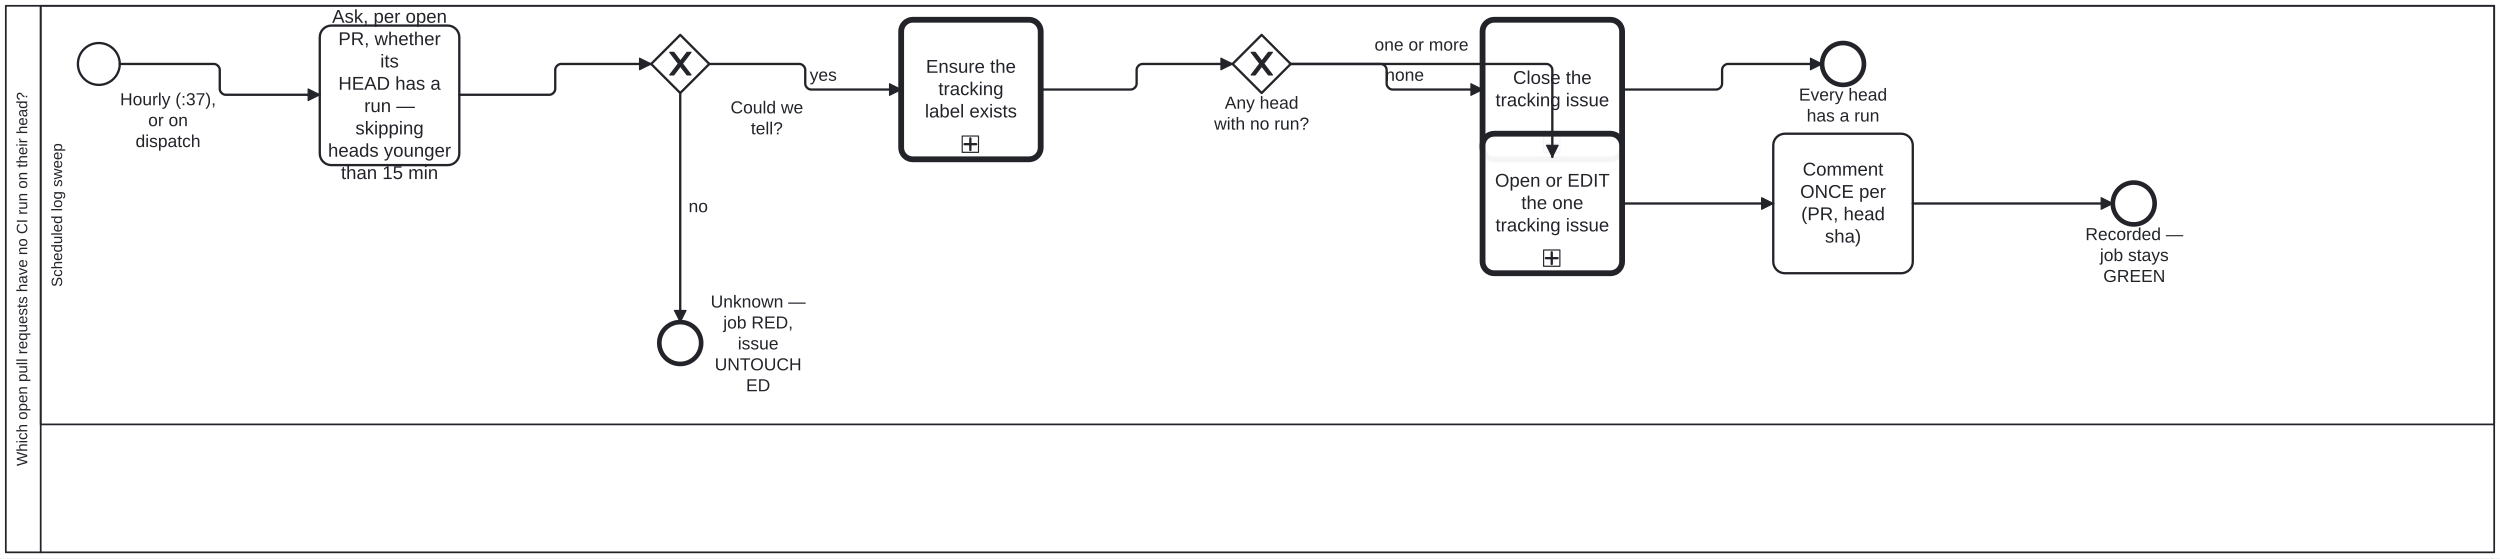
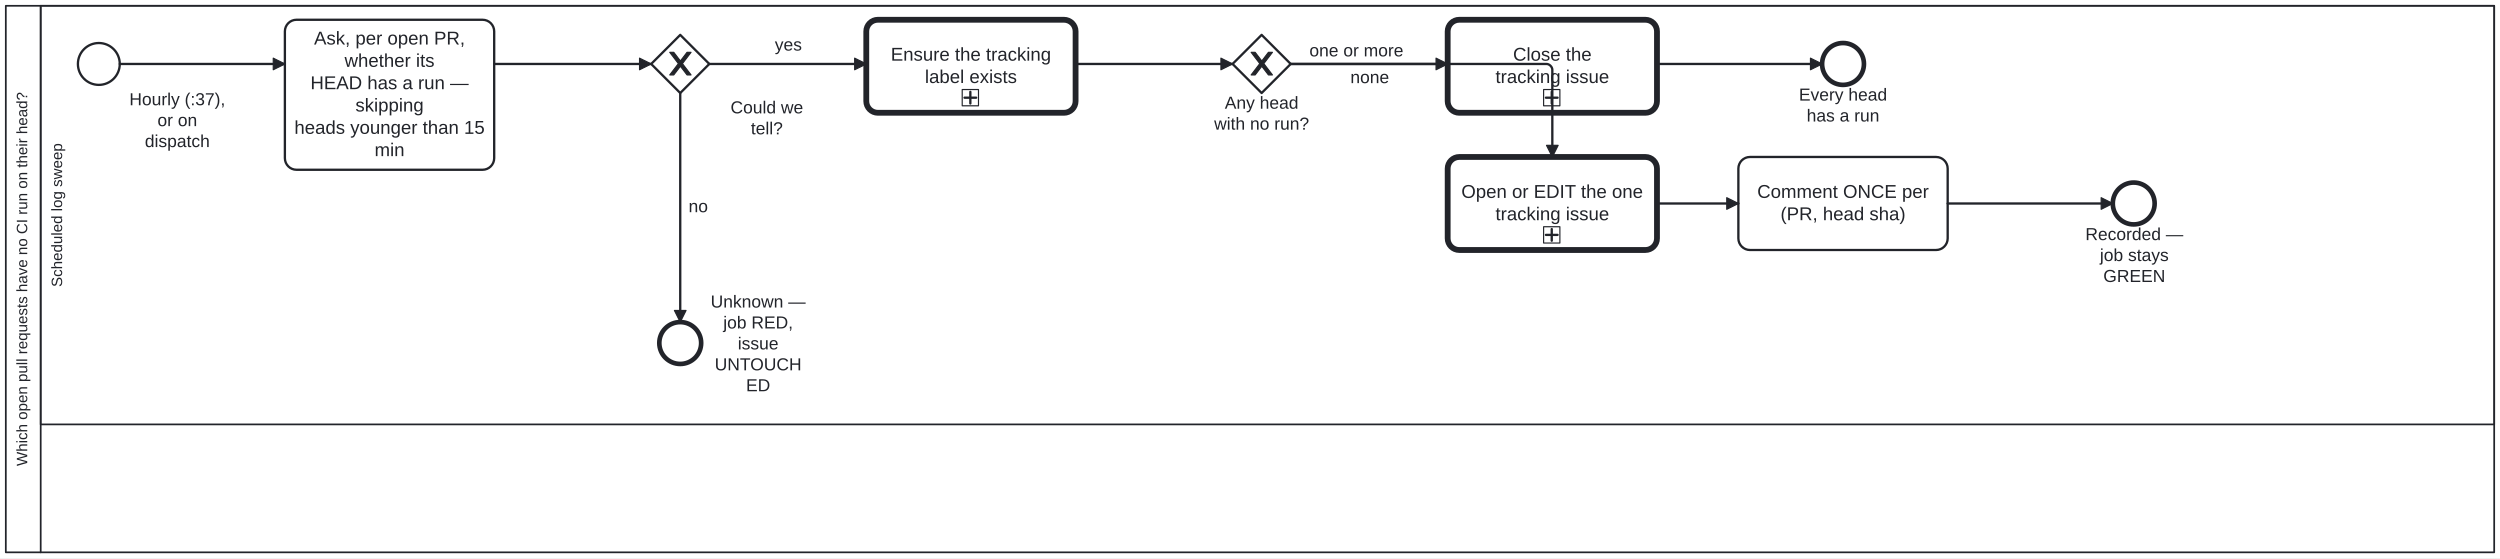
<svg xmlns="http://www.w3.org/2000/svg" width="100%" style="max-width:100%;height:auto" viewBox="55 55 2150 480" version="1.1">
  <rect x="55" y="55" width="2150" height="480" fill="#ffffff" />
  <g class="djs-group">
    <g class="djs-element djs-shape" data-element-id="Participant_Process_PrChecksPresent" style="display: block;" transform="matrix(1 0 0 1 60 60)">
      <g class="djs-visual">
        <rect x="0" y="0" width="2140" height="470" rx="0" ry="0" style="stroke-linecap: round; stroke-linejoin: round; stroke: rgb(34, 36, 42); stroke-width: 1.5px; fill: white; fill-opacity: 0.95;" />
        <path style="fill: none; stroke-linecap: round; stroke-linejoin: round; stroke: rgb(34, 36, 42); stroke-width: 1.5px;" d="M30,0L30,470" />
        <text lineHeight="1.05" class="djs-label" transform="matrix(-1.83697e-16 -1 1 -1.83697e-16 0 470)" style="font-family: Arial, sans-serif; font-size: 13px; font-weight: normal; fill: rgb(34, 36, 42);">
          <tspan x="74.204" y="18.413">Which open pull requests have no CI run on their head?</tspan>
        </text>
      </g>
      <rect class="djs-hit djs-hit-all" x="0" y="0" width="2140" height="470" style="fill: none; stroke-opacity: 0; stroke: white; stroke-width: 15px;" />
    </g>
    <g class="djs-children">
      <g class="djs-group">
        <g class="djs-element djs-shape" data-element-id="Lane_Ci" style="display: block;" transform="matrix(1 0 0 1 90 60)">
          <g class="djs-visual">
            <rect x="0" y="0" width="2110" height="360" rx="0" ry="0" style="stroke-linecap: round; stroke-linejoin: round; stroke: rgb(34, 36, 42); stroke-width: 1.5px; fill: white; fill-opacity: 0.25;" />
            <text lineHeight="1.05" class="djs-label" transform="matrix(-1.83697e-16 -1 1 -1.83697e-16 0 360)" style="font-family: Arial, sans-serif; font-size: 13px; font-weight: normal; fill: rgb(34, 36, 42);">
              <tspan x="118.206" y="18.413">Scheduled log sweep</tspan>
            </text>
          </g>
          <rect class="djs-hit djs-hit-all" x="0" y="0" width="2110" height="360" style="fill: none; stroke-opacity: 0; stroke: white; stroke-width: 15px;" />
        </g>
      </g>
      <g class="djs-group">
        <g class="djs-element djs-shape" data-element-id="Start_Sweep" style="display: block;" transform="matrix(1 0 0 1 122 92)">
          <g class="djs-visual">
            <circle cx="18" cy="18" r="18" style="stroke-linecap: round; stroke-linejoin: round; stroke: rgb(34, 36, 42); stroke-width: 2px; fill: white; fill-opacity: 0.95;" />
          </g>
          <rect class="djs-hit djs-hit-all" x="0" y="0" width="36" height="36" style="fill: none; stroke-opacity: 0; stroke: white; stroke-width: 15px;" />
        </g>
      </g>
      <g class="djs-group">
-         <g class="djs-element djs-shape" data-element-id="Start_Sweep_label" style="display: block;" transform="matrix(1 0 0 1 158 132)">
+         <g class="djs-element djs-shape" data-element-id="Start_Sweep_label" style="display: block;" transform="matrix(1 0 0 1 166 132)">
          <g class="djs-visual">
            <text lineHeight="1.2" class="djs-label" style="font-family: Arial, sans-serif; font-size: 15px; font-weight: normal; fill: rgb(34, 36, 42);">
              <tspan x="0.239" y="13.5">Hourly (:37),</tspan>
              <tspan x="24.405" y="31.5">or on </tspan>
              <tspan x="13.565" y="49.5">dispatch</tspan>
            </text>
          </g>
          <rect class="djs-hit djs-hit-all" x="0" y="0" width="83" height="54" style="fill: none; stroke-opacity: 0; stroke: white; stroke-width: 15px;" />
        </g>
      </g>
      <g class="djs-group">
-         <g class="djs-element djs-shape" data-element-id="Task_Sweep" style="display: block;" transform="matrix(1 0 0 1 330 77)">
-           <g class="djs-visual">
-             <rect x="0" y="0" width="120" height="120" rx="10" ry="10" style="stroke-linecap: round; stroke-linejoin: round; stroke: rgb(34, 36, 42); stroke-width: 2px; fill: white; fill-opacity: 0.95;" />
-             <text lineHeight="1.2" class="djs-label" style="font-family: Arial, sans-serif; font-size: 16px; font-weight: normal; fill: rgb(34, 36, 42);">
-               <tspan x="10.637" y="-2.4">Ask, per open </tspan>
-               <tspan x="15.98" y="16.8">PR, whether </tspan>
-               <tspan x="52" y="36">its</tspan>
-               <tspan x="15.98" y="55.2">HEAD has a </tspan>
-               <tspan x="38.215" y="74.4">run — </tspan>
-               <tspan x="30.648" y="93.6">skipping</tspan>
-               <tspan x="7.07" y="112.8">heads younger</tspan>
-               <tspan x="18.195" y="132">than 15 min</tspan>
-             </text>
-           </g>
-           <rect class="djs-hit djs-hit-all" x="0" y="0" width="120" height="120" style="fill: none; stroke-opacity: 0; stroke: white; stroke-width: 15px;" />
+         <g class="djs-element djs-shape" data-element-id="Task_Sweep" style="display: block;" transform="matrix(1 0 0 1 300 72)">
+           <g class="djs-visual">
+             <rect x="0" y="0" width="180" height="129" rx="10" ry="10" style="stroke-linecap: round; stroke-linejoin: round; stroke: rgb(34, 36, 42); stroke-width: 2px; fill: white; fill-opacity: 0.95;" />
+             <text lineHeight="1.2" class="djs-label" style="font-family: Arial, sans-serif; font-size: 16px; font-weight: normal; fill: rgb(34, 36, 42);">
+               <tspan x="25.078" y="21.3">Ask, per open PR, </tspan>
+               <tspan x="51.316" y="40.5">whether its</tspan>
+               <tspan x="21.973" y="59.7">HEAD has a run — </tspan>
+               <tspan x="60.648" y="78.9">skipping</tspan>
+               <tspan x="8.156" y="98.1">heads younger than 15</tspan>
+               <tspan x="77.109" y="117.3">min</tspan>
+             </text>
+           </g>
+           <rect class="djs-hit djs-hit-all" x="0" y="0" width="180" height="129" style="fill: none; stroke-opacity: 0; stroke: white; stroke-width: 15px;" />
        </g>
      </g>
      <g class="djs-group">
        <g class="djs-element djs-shape" data-element-id="GW_Determined" style="display: block;" transform="matrix(1 0 0 1 615 85)">
          <g class="djs-visual">
            <polygon points="25,0 50,25 25,50 0,25" style="stroke-linecap: round; stroke-linejoin: round; stroke: rgb(34, 36, 42); stroke-width: 2px; fill: white; fill-opacity: 0.95;" />
            <path d="m 16,15 7.429,9.714 -7.429,9.714 3.429,0 5.714,-7.464 5.714,7.464 3.429,0 -7.429,-9.714 7.429,-9.714 -3.429,0 -5.714,7.464 -5.714,-7.464 -3.429,0 z" style="fill: rgb(34, 36, 42); stroke-linecap: round; stroke-linejoin: round; stroke: rgb(34, 36, 42); stroke-width: 1px;" />
          </g>
          <rect class="djs-hit djs-hit-all" x="0" y="0" width="50" height="50" style="fill: none; stroke-opacity: 0; stroke: white; stroke-width: 15px;" />
        </g>
      </g>
      <g class="djs-group">
        <g class="djs-element djs-shape" data-element-id="GW_Determined_label" style="display: block;" transform="matrix(1 0 0 1 683 139)">
          <g class="djs-visual">
            <text lineHeight="1.2" class="djs-label" style="font-family: Arial, sans-serif; font-size: 15px; font-weight: normal; fill: rgb(34, 36, 42);">
              <tspan x="0.233" y="13.5">Could we</tspan>
              <tspan x="17.741" y="31.5">tell?</tspan>
            </text>
          </g>
          <rect class="djs-hit djs-hit-all" x="0" y="0" width="63" height="36" style="fill: none; stroke-opacity: 0; stroke: white; stroke-width: 15px;" />
        </g>
      </g>
      <g class="djs-group">
        <g class="djs-element djs-shape" data-element-id="End_Unknown" style="display: block;" transform="matrix(1 0 0 1 622 332)">
          <g class="djs-visual">
            <circle cx="18" cy="18" r="18" style="stroke-linecap: round; stroke-linejoin: round; stroke: rgb(34, 36, 42); stroke-width: 4px; fill: white; fill-opacity: 0.95;" />
          </g>
          <rect class="djs-hit djs-hit-all" x="0" y="0" width="36" height="36" style="fill: none; stroke-opacity: 0; stroke: white; stroke-width: 15px;" />
        </g>
      </g>
      <g class="djs-group">
        <g class="djs-element djs-shape" data-element-id="End_Unknown_label" style="display: block;" transform="matrix(1 0 0 1 666 306)">
          <g class="djs-visual">
            <text lineHeight="1.2" class="djs-label" style="font-family: Arial, sans-serif; font-size: 15px; font-weight: normal; fill: rgb(34, 36, 42);">
              <tspan x="0.149" y="13.5">Unknown — </tspan>
              <tspan x="10.989" y="31.5">job RED,</tspan>
              <tspan x="23.491" y="49.5">issue </tspan>
              <tspan x="3.639" y="67.5">UNTOUCH</tspan>
              <tspan x="30.581" y="85.5">ED</tspan>
            </text>
          </g>
          <rect class="djs-hit djs-hit-all" x="0" y="0" width="82" height="90" style="fill: none; stroke-opacity: 0; stroke: white; stroke-width: 15px;" />
        </g>
      </g>
      <g class="djs-group">
-         <g class="djs-element djs-shape" data-element-id="Task_Label" style="display: block;" transform="matrix(1 0 0 1 830 72)">
-           <g class="djs-visual">
-             <rect x="0" y="0" width="120" height="120" rx="10" ry="10" style="stroke-linecap: round; stroke-linejoin: round; stroke: rgb(34, 36, 42); stroke-width: 5px; fill: white; fill-opacity: 0.95;" />
-             <text lineHeight="1.2" class="djs-label" style="font-family: Arial, sans-serif; font-size: 16px; font-weight: normal; fill: rgb(34, 36, 42);">
-               <tspan x="21.309" y="45.6">Ensure the </tspan>
-               <tspan x="31.988" y="64.8">tracking</tspan>
-               <tspan x="20.426" y="84">label exists</tspan>
-             </text>
-             <rect x="0" y="0" width="14" height="14" rx="0" ry="0" style="stroke-linecap: round; stroke-linejoin: round; stroke: rgb(34, 36, 42); stroke-width: 1px; fill: white;" transform="matrix(1 0 0 1 52.5 100)" />
-             <path data-marker="sub-process" d="m52.5,100 m 7,2 l 0,10 m -5,-5 l 10,0" style="fill: white; stroke-linecap: round; stroke-linejoin: round; stroke: rgb(34, 36, 42); stroke-width: 2px;" />
-           </g>
-           <rect class="djs-hit djs-hit-all" x="0" y="0" width="120" height="120" style="fill: none; stroke-opacity: 0; stroke: white; stroke-width: 15px;" />
+         <g class="djs-element djs-shape" data-element-id="Task_Label" style="display: block;" transform="matrix(1 0 0 1 800 72)">
+           <g class="djs-visual">
+             <rect x="0" y="0" width="180" height="80" rx="10" ry="10" style="stroke-linecap: round; stroke-linejoin: round; stroke: rgb(34, 36, 42); stroke-width: 5px; fill: white; fill-opacity: 0.95;" />
+             <text lineHeight="1.2" class="djs-label" style="font-family: Arial, sans-serif; font-size: 16px; font-weight: normal; fill: rgb(34, 36, 42);">
+               <tspan x="21.074" y="35.2">Ensure the tracking</tspan>
+               <tspan x="50.426" y="54.4">label exists</tspan>
+             </text>
+             <rect x="0" y="0" width="14" height="14" rx="0" ry="0" style="stroke-linecap: round; stroke-linejoin: round; stroke: rgb(34, 36, 42); stroke-width: 1px; fill: white;" transform="matrix(1 0 0 1 82.5 60)" />
+             <path data-marker="sub-process" d="m82.5,60 m 7,2 l 0,10 m -5,-5 l 10,0" style="fill: white; stroke-linecap: round; stroke-linejoin: round; stroke: rgb(34, 36, 42); stroke-width: 2px;" />
+           </g>
+           <rect class="djs-hit djs-hit-all" x="0" y="0" width="180" height="80" style="fill: none; stroke-opacity: 0; stroke: white; stroke-width: 15px;" />
        </g>
      </g>
      <g class="djs-group">
        <g class="djs-element djs-shape" data-element-id="GW_Finding" style="display: block;" transform="matrix(1 0 0 1 1115 85)">
          <g class="djs-visual">
            <polygon points="25,0 50,25 25,50 0,25" style="stroke-linecap: round; stroke-linejoin: round; stroke: rgb(34, 36, 42); stroke-width: 2px; fill: white; fill-opacity: 0.95;" />
            <path d="m 16,15 7.429,9.714 -7.429,9.714 3.429,0 5.714,-7.464 5.714,7.464 3.429,0 -7.429,-9.714 7.429,-9.714 -3.429,0 -5.714,7.464 -5.714,-7.464 -3.429,0 z" style="fill: rgb(34, 36, 42); stroke-linecap: round; stroke-linejoin: round; stroke: rgb(34, 36, 42); stroke-width: 1px;" />
          </g>
          <rect class="djs-hit djs-hit-all" x="0" y="0" width="50" height="50" style="fill: none; stroke-opacity: 0; stroke: white; stroke-width: 15px;" />
        </g>
      </g>
      <g class="djs-group">
        <g class="djs-element djs-shape" data-element-id="GW_Finding_label" style="display: block;" transform="matrix(1 0 0 1 1099 135)">
          <g class="djs-visual">
            <text lineHeight="1.2" class="djs-label" style="font-family: Arial, sans-serif; font-size: 15px; font-weight: normal; fill: rgb(34, 36, 42);">
              <tspan x="9.308" y="13.5">Any head</tspan>
              <tspan x="0.142" y="31.5">with no run?</tspan>
            </text>
          </g>
          <rect class="djs-hit djs-hit-all" x="0" y="0" width="82" height="36" style="fill: none; stroke-opacity: 0; stroke: white; stroke-width: 15px;" />
        </g>
      </g>
      <g class="djs-group">
-         <g class="djs-element djs-shape" data-element-id="Task_Close" style="display: block;" transform="matrix(1 0 0 1 1330 72)">
-           <g class="djs-visual">
-             <rect x="0" y="0" width="120" height="120" rx="10" ry="10" style="stroke-linecap: round; stroke-linejoin: round; stroke: rgb(34, 36, 42); stroke-width: 5px; fill: white; fill-opacity: 0.95;" />
-             <text lineHeight="1.2" class="djs-label" style="font-family: Arial, sans-serif; font-size: 16px; font-weight: normal; fill: rgb(34, 36, 42);">
-               <tspan x="26.203" y="55.2">Close the</tspan>
-               <tspan x="11.09" y="74.4">tracking issue</tspan>
-             </text>
-             <rect x="0" y="0" width="14" height="14" rx="0" ry="0" style="stroke-linecap: round; stroke-linejoin: round; stroke: rgb(34, 36, 42); stroke-width: 1px; fill: white;" transform="matrix(1 0 0 1 52.5 100)" />
-             <path data-marker="sub-process" d="m52.5,100 m 7,2 l 0,10 m -5,-5 l 10,0" style="fill: white; stroke-linecap: round; stroke-linejoin: round; stroke: rgb(34, 36, 42); stroke-width: 2px;" />
-           </g>
-           <rect class="djs-hit djs-hit-all" x="0" y="0" width="120" height="120" style="fill: none; stroke-opacity: 0; stroke: white; stroke-width: 15px;" />
+         <g class="djs-element djs-shape" data-element-id="Task_Close" style="display: block;" transform="matrix(1 0 0 1 1300 72)">
+           <g class="djs-visual">
+             <rect x="0" y="0" width="180" height="80" rx="10" ry="10" style="stroke-linecap: round; stroke-linejoin: round; stroke: rgb(34, 36, 42); stroke-width: 5px; fill: white; fill-opacity: 0.95;" />
+             <text lineHeight="1.2" class="djs-label" style="font-family: Arial, sans-serif; font-size: 16px; font-weight: normal; fill: rgb(34, 36, 42);">
+               <tspan x="56.203" y="35.2">Close the</tspan>
+               <tspan x="41.09" y="54.4">tracking issue</tspan>
+             </text>
+             <rect x="0" y="0" width="14" height="14" rx="0" ry="0" style="stroke-linecap: round; stroke-linejoin: round; stroke: rgb(34, 36, 42); stroke-width: 1px; fill: white;" transform="matrix(1 0 0 1 82.5 60)" />
+             <path data-marker="sub-process" d="m82.5,60 m 7,2 l 0,10 m -5,-5 l 10,0" style="fill: white; stroke-linecap: round; stroke-linejoin: round; stroke: rgb(34, 36, 42); stroke-width: 2px;" />
+           </g>
+           <rect class="djs-hit djs-hit-all" x="0" y="0" width="180" height="80" style="fill: none; stroke-opacity: 0; stroke: white; stroke-width: 15px;" />
        </g>
      </g>
      <g class="djs-group">
        <g class="djs-element djs-shape" data-element-id="End_Clean" style="display: block;" transform="matrix(1 0 0 1 1622 92)">
          <g class="djs-visual">
            <circle cx="18" cy="18" r="18" style="stroke-linecap: round; stroke-linejoin: round; stroke: rgb(34, 36, 42); stroke-width: 4px; fill: white; fill-opacity: 0.95;" />
          </g>
          <rect class="djs-hit djs-hit-all" x="0" y="0" width="36" height="36" style="fill: none; stroke-opacity: 0; stroke: white; stroke-width: 15px;" />
        </g>
      </g>
      <g class="djs-group">
        <g class="djs-element djs-shape" data-element-id="End_Clean_label" style="display: block;" transform="matrix(1 0 0 1 1602 128)">
          <g class="djs-visual">
            <text lineHeight="1.2" class="djs-label" style="font-family: Arial, sans-serif; font-size: 15px; font-weight: normal; fill: rgb(34, 36, 42);">
              <tspan x="0.061" y="13.5">Every head</tspan>
              <tspan x="6.729" y="31.5">has a run</tspan>
            </text>
          </g>
          <rect class="djs-hit djs-hit-all" x="0" y="0" width="76" height="36" style="fill: none; stroke-opacity: 0; stroke: white; stroke-width: 15px;" />
        </g>
      </g>
      <g class="djs-group">
-         <g class="djs-element djs-shape" data-element-id="Task_Track" style="display: block;" transform="matrix(1 0 0 1 1330 170)">
-           <g class="djs-visual">
-             <rect x="0" y="0" width="120" height="120" rx="10" ry="10" style="stroke-linecap: round; stroke-linejoin: round; stroke: rgb(34, 36, 42); stroke-width: 5px; fill: white; fill-opacity: 0.95;" />
-             <text lineHeight="1.2" class="djs-label" style="font-family: Arial, sans-serif; font-size: 16px; font-weight: normal; fill: rgb(34, 36, 42);">
-               <tspan x="10.648" y="45.6">Open or EDIT </tspan>
-               <tspan x="33.309" y="64.8">the one</tspan>
-               <tspan x="11.09" y="84">tracking issue</tspan>
-             </text>
-             <rect x="0" y="0" width="14" height="14" rx="0" ry="0" style="stroke-linecap: round; stroke-linejoin: round; stroke: rgb(34, 36, 42); stroke-width: 1px; fill: white;" transform="matrix(1 0 0 1 52.5 100)" />
-             <path data-marker="sub-process" d="m52.5,100 m 7,2 l 0,10 m -5,-5 l 10,0" style="fill: white; stroke-linecap: round; stroke-linejoin: round; stroke: rgb(34, 36, 42); stroke-width: 2px;" />
-           </g>
-           <rect class="djs-hit djs-hit-all" x="0" y="0" width="120" height="120" style="fill: none; stroke-opacity: 0; stroke: white; stroke-width: 15px;" />
-         </g>
-       </g>
-       <g class="djs-group">
-         <g class="djs-element djs-shape" data-element-id="Task_Comment" style="display: block;" transform="matrix(1 0 0 1 1580 170)">
-           <g class="djs-visual">
-             <rect x="0" y="0" width="120" height="120" rx="10" ry="10" style="stroke-linecap: round; stroke-linejoin: round; stroke: rgb(34, 36, 42); stroke-width: 2px; fill: white; fill-opacity: 0.95;" />
-             <text lineHeight="1.2" class="djs-label" style="font-family: Arial, sans-serif; font-size: 16px; font-weight: normal; fill: rgb(34, 36, 42);">
-               <tspan x="25.324" y="36">Comment </tspan>
-               <tspan x="23.102" y="55.2">ONCE per</tspan>
-               <tspan x="23.98" y="74.4">(PR, head </tspan>
-               <tspan x="44.438" y="93.6">sha)</tspan>
-             </text>
-           </g>
-           <rect class="djs-hit djs-hit-all" x="0" y="0" width="120" height="120" style="fill: none; stroke-opacity: 0; stroke: white; stroke-width: 15px;" />
+         <g class="djs-element djs-shape" data-element-id="Task_Track" style="display: block;" transform="matrix(1 0 0 1 1300 190)">
+           <g class="djs-visual">
+             <rect x="0" y="0" width="180" height="80" rx="10" ry="10" style="stroke-linecap: round; stroke-linejoin: round; stroke: rgb(34, 36, 42); stroke-width: 5px; fill: white; fill-opacity: 0.95;" />
+             <text lineHeight="1.2" class="djs-label" style="font-family: Arial, sans-serif; font-size: 16px; font-weight: normal; fill: rgb(34, 36, 42);">
+               <tspan x="11.734" y="35.2">Open or EDIT the one</tspan>
+               <tspan x="41.09" y="54.4">tracking issue</tspan>
+             </text>
+             <rect x="0" y="0" width="14" height="14" rx="0" ry="0" style="stroke-linecap: round; stroke-linejoin: round; stroke: rgb(34, 36, 42); stroke-width: 1px; fill: white;" transform="matrix(1 0 0 1 82.5 60)" />
+             <path data-marker="sub-process" d="m82.5,60 m 7,2 l 0,10 m -5,-5 l 10,0" style="fill: white; stroke-linecap: round; stroke-linejoin: round; stroke: rgb(34, 36, 42); stroke-width: 2px;" />
+           </g>
+           <rect class="djs-hit djs-hit-all" x="0" y="0" width="180" height="80" style="fill: none; stroke-opacity: 0; stroke: white; stroke-width: 15px;" />
+         </g>
+       </g>
+       <g class="djs-group">
+         <g class="djs-element djs-shape" data-element-id="Task_Comment" style="display: block;" transform="matrix(1 0 0 1 1550 190)">
+           <g class="djs-visual">
+             <rect x="0" y="0" width="180" height="80" rx="10" ry="10" style="stroke-linecap: round; stroke-linejoin: round; stroke: rgb(34, 36, 42); stroke-width: 2px; fill: white; fill-opacity: 0.95;" />
+             <text lineHeight="1.2" class="djs-label" style="font-family: Arial, sans-serif; font-size: 16px; font-weight: normal; fill: rgb(34, 36, 42);">
+               <tspan x="16.203" y="35.2">Comment ONCE per</tspan>
+               <tspan x="36.195" y="54.4">(PR, head sha)</tspan>
+             </text>
+           </g>
+           <rect class="djs-hit djs-hit-all" x="0" y="0" width="180" height="80" style="fill: none; stroke-opacity: 0; stroke: white; stroke-width: 15px;" />
        </g>
      </g>
      <g class="djs-group">
        <g class="djs-element djs-shape" data-element-id="End_Recorded" style="display: block;" transform="matrix(1 0 0 1 1872 212)">
          <g class="djs-visual">
            <circle cx="18" cy="18" r="18" style="stroke-linecap: round; stroke-linejoin: round; stroke: rgb(34, 36, 42); stroke-width: 4px; fill: white; fill-opacity: 0.95;" />
          </g>
          <rect class="djs-hit djs-hit-all" x="0" y="0" width="36" height="36" style="fill: none; stroke-opacity: 0; stroke: white; stroke-width: 15px;" />
        </g>
      </g>
      <g class="djs-group">
        <g class="djs-element djs-shape" data-element-id="End_Recorded_label" style="display: block;" transform="matrix(1 0 0 1 1848 248)">
          <g class="djs-visual">
            <text lineHeight="1.2" class="djs-label" style="font-family: Arial, sans-serif; font-size: 15px; font-weight: normal; fill: rgb(34, 36, 42);">
              <tspan x="0.397" y="13.5">Recorded —</tspan>
              <tspan x="12.903" y="31.5">job stays </tspan>
              <tspan x="15.829" y="49.5">GREEN</tspan>
            </text>
          </g>
          <rect class="djs-hit djs-hit-all" x="0" y="0" width="85" height="54" style="fill: none; stroke-opacity: 0; stroke: white; stroke-width: 15px;" />
        </g>
      </g>
      <g class="djs-group">
        <g class="djs-element djs-connection" data-element-id="Flow_0" style="display: block;">
          <g class="djs-visual">
            <defs>
              <marker id="folio-marker-1" viewBox="0 0 20 20" refX="11" refY="10" markerWidth="10" markerHeight="10" orient="auto">
                <path d="M 1 5 L 11 10 L 1 15 Z" style="stroke-linecap: round; stroke-linejoin: round; stroke: rgb(34, 36, 42); stroke-width: 1px; fill: rgb(34, 36, 42);" />
              </marker>
            </defs>
-             <path data-corner-radius="5" style="fill: none; stroke-linecap: round; stroke-linejoin: round; stroke: rgb(34, 36, 42); stroke-width: 2px; marker-end: url('#folio-marker-1');" d="M158,110L239,110C241.5,110,244,112.5,244,115L244,131.5C244,134,246.5,136.5,249,136.5L330,136.5" />
-           </g>
-           <path d="M158,110L244,110L244,136.5L330,136.5" class="djs-hit djs-hit-stroke" style="fill: none; stroke-opacity: 0; stroke: white; stroke-width: 15px;" />
+             <path data-corner-radius="5" style="fill: none; stroke-linecap: round; stroke-linejoin: round; stroke: rgb(34, 36, 42); stroke-width: 2px; marker-end: url('#folio-marker-1');" d="M158,110L300,110" />
+           </g>
+           <path d="M158,110L300,110" class="djs-hit djs-hit-stroke" style="fill: none; stroke-opacity: 0; stroke: white; stroke-width: 15px;" />
        </g>
      </g>
      <g class="djs-group">
        <g class="djs-element djs-connection" data-element-id="Flow_1" style="display: block;">
          <g class="djs-visual">
            <defs>
              <marker id="folio-marker-2" viewBox="0 0 20 20" refX="11" refY="10" markerWidth="10" markerHeight="10" orient="auto">
                <path d="M 1 5 L 11 10 L 1 15 Z" style="stroke-linecap: round; stroke-linejoin: round; stroke: rgb(34, 36, 42); stroke-width: 1px; fill: rgb(34, 36, 42);" />
              </marker>
            </defs>
-             <path data-corner-radius="5" style="fill: none; stroke-linecap: round; stroke-linejoin: round; stroke: rgb(34, 36, 42); stroke-width: 2px; marker-end: url('#folio-marker-2');" d="M450,136.5L527.5,136.5C530,136.5,532.5,134,532.5,131.5L532.5,115C532.5,112.5,535,110,537.5,110L615,110" />
-           </g>
-           <path d="M450,136.5L532.5,136.5L532.5,110L615,110" class="djs-hit djs-hit-stroke" style="fill: none; stroke-opacity: 0; stroke: white; stroke-width: 15px;" />
+             <path data-corner-radius="5" style="fill: none; stroke-linecap: round; stroke-linejoin: round; stroke: rgb(34, 36, 42); stroke-width: 2px; marker-end: url('#folio-marker-2');" d="M480,110L615,110" />
+           </g>
+           <path d="M480,110L615,110" class="djs-hit djs-hit-stroke" style="fill: none; stroke-opacity: 0; stroke: white; stroke-width: 15px;" />
        </g>
      </g>
      <g class="djs-group">
        <g class="djs-element djs-connection" data-element-id="Flow_2" style="display: block;">
          <g class="djs-visual">
            <defs>
              <marker id="folio-marker-3" viewBox="0 0 20 20" refX="11" refY="10" markerWidth="10" markerHeight="10" orient="auto">
                <path d="M 1 5 L 11 10 L 1 15 Z" style="stroke-linecap: round; stroke-linejoin: round; stroke: rgb(34, 36, 42); stroke-width: 1px; fill: rgb(34, 36, 42);" />
              </marker>
            </defs>
            <path data-corner-radius="5" style="fill: none; stroke-linecap: round; stroke-linejoin: round; stroke: rgb(34, 36, 42); stroke-width: 2px; marker-end: url('#folio-marker-3');" d="M640,135L640,332" />
          </g>
          <path d="M640,135L640,332" class="djs-hit djs-hit-stroke" style="fill: none; stroke-opacity: 0; stroke: white; stroke-width: 15px;" />
        </g>
      </g>
      <g class="djs-group">
        <g class="djs-element djs-shape" data-element-id="Flow_2_label" style="display: block;" transform="matrix(1 0 0 1 647 224)">
          <g class="djs-visual">
            <text lineHeight="1.2" class="djs-label" style="font-family: Arial, sans-serif; font-size: 15px; font-weight: normal; fill: rgb(34, 36, 42);">
              <tspan x="0.158" y="13.5">no</tspan>
            </text>
          </g>
          <rect class="djs-hit djs-hit-all" x="0" y="0" width="17" height="18" style="fill: none; stroke-opacity: 0; stroke: white; stroke-width: 15px;" />
        </g>
      </g>
      <g class="djs-group">
        <g class="djs-element djs-connection" data-element-id="Flow_3" style="display: block;">
          <g class="djs-visual">
            <defs>
              <marker id="folio-marker-4" viewBox="0 0 20 20" refX="11" refY="10" markerWidth="10" markerHeight="10" orient="auto">
                <path d="M 1 5 L 11 10 L 1 15 Z" style="stroke-linecap: round; stroke-linejoin: round; stroke: rgb(34, 36, 42); stroke-width: 1px; fill: rgb(34, 36, 42);" />
              </marker>
            </defs>
-             <path data-corner-radius="5" style="fill: none; stroke-linecap: round; stroke-linejoin: round; stroke: rgb(34, 36, 42); stroke-width: 2px; marker-end: url('#folio-marker-4');" d="M665,110L742.5,110C745,110,747.5,112.5,747.5,115L747.5,127C747.5,129.5,750,132,752.5,132L830,132" />
-           </g>
-           <path d="M665,110L747.5,110L747.5,132L830,132" class="djs-hit djs-hit-stroke" style="fill: none; stroke-opacity: 0; stroke: white; stroke-width: 15px;" />
-         </g>
-       </g>
-       <g class="djs-group">
-         <g class="djs-element djs-shape" data-element-id="Flow_3_label" style="display: block;" transform="matrix(1 0 0 1 751 111)">
+             <path data-corner-radius="5" style="fill: none; stroke-linecap: round; stroke-linejoin: round; stroke: rgb(34, 36, 42); stroke-width: 2px; marker-end: url('#folio-marker-4');" d="M665,110L800,110" />
+           </g>
+           <path d="M665,110L800,110" class="djs-hit djs-hit-stroke" style="fill: none; stroke-opacity: 0; stroke: white; stroke-width: 15px;" />
+         </g>
+       </g>
+       <g class="djs-group">
+         <g class="djs-element djs-shape" data-element-id="Flow_3_label" style="display: block;" transform="matrix(1 0 0 1 721 85)">
          <g class="djs-visual">
            <text lineHeight="1.2" class="djs-label" style="font-family: Arial, sans-serif; font-size: 15px; font-weight: normal; fill: rgb(34, 36, 42);">
              <tspan x="0.329" y="13.5">yes</tspan>
            </text>
          </g>
          <rect class="djs-hit djs-hit-all" x="0" y="0" width="24" height="18" style="fill: none; stroke-opacity: 0; stroke: white; stroke-width: 15px;" />
        </g>
      </g>
      <g class="djs-group">
        <g class="djs-element djs-connection" data-element-id="Flow_4" style="display: block;">
          <g class="djs-visual">
            <defs>
              <marker id="folio-marker-5" viewBox="0 0 20 20" refX="11" refY="10" markerWidth="10" markerHeight="10" orient="auto">
                <path d="M 1 5 L 11 10 L 1 15 Z" style="stroke-linecap: round; stroke-linejoin: round; stroke: rgb(34, 36, 42); stroke-width: 1px; fill: rgb(34, 36, 42);" />
              </marker>
            </defs>
-             <path data-corner-radius="5" style="fill: none; stroke-linecap: round; stroke-linejoin: round; stroke: rgb(34, 36, 42); stroke-width: 2px; marker-end: url('#folio-marker-5');" d="M950,132L1027.5,132C1030,132,1032.5,129.5,1032.5,127L1032.5,115C1032.5,112.5,1035,110,1037.5,110L1115,110" />
-           </g>
-           <path d="M950,132L1032.5,132L1032.5,110L1115,110" class="djs-hit djs-hit-stroke" style="fill: none; stroke-opacity: 0; stroke: white; stroke-width: 15px;" />
+             <path data-corner-radius="5" style="fill: none; stroke-linecap: round; stroke-linejoin: round; stroke: rgb(34, 36, 42); stroke-width: 2px; marker-end: url('#folio-marker-5');" d="M980,110L1115,110" />
+           </g>
+           <path d="M980,110L1115,110" class="djs-hit djs-hit-stroke" style="fill: none; stroke-opacity: 0; stroke: white; stroke-width: 15px;" />
        </g>
      </g>
      <g class="djs-group">
        <g class="djs-element djs-connection" data-element-id="Flow_5" style="display: block;">
          <g class="djs-visual">
            <defs>
              <marker id="folio-marker-6" viewBox="0 0 20 20" refX="11" refY="10" markerWidth="10" markerHeight="10" orient="auto">
                <path d="M 1 5 L 11 10 L 1 15 Z" style="stroke-linecap: round; stroke-linejoin: round; stroke: rgb(34, 36, 42); stroke-width: 1px; fill: rgb(34, 36, 42);" />
              </marker>
            </defs>
-             <path data-corner-radius="5" style="fill: none; stroke-linecap: round; stroke-linejoin: round; stroke: rgb(34, 36, 42); stroke-width: 2px; marker-end: url('#folio-marker-6');" d="M1165,110L1242.5,110C1245,110,1247.5,112.5,1247.5,115L1247.5,127C1247.5,129.5,1250,132,1252.5,132L1330,132" />
-           </g>
-           <path d="M1165,110L1247.5,110L1247.5,132L1330,132" class="djs-hit djs-hit-stroke" style="fill: none; stroke-opacity: 0; stroke: white; stroke-width: 15px;" />
-         </g>
-       </g>
-       <g class="djs-group">
-         <g class="djs-element djs-shape" data-element-id="Flow_5_label" style="display: block;" transform="matrix(1 0 0 1 1246 111)">
+             <path data-corner-radius="5" style="fill: none; stroke-linecap: round; stroke-linejoin: round; stroke: rgb(34, 36, 42); stroke-width: 2px; marker-end: url('#folio-marker-6');" d="M1165,110L1300,110" />
+           </g>
+           <path d="M1165,110L1300,110" class="djs-hit djs-hit-stroke" style="fill: none; stroke-opacity: 0; stroke: white; stroke-width: 15px;" />
+         </g>
+       </g>
+       <g class="djs-group">
+         <g class="djs-element djs-shape" data-element-id="Flow_5_label" style="display: block;" transform="matrix(1 0 0 1 1216 113)">
          <g class="djs-visual">
            <text lineHeight="1.2" class="djs-label" style="font-family: Arial, sans-serif; font-size: 15px; font-weight: normal; fill: rgb(34, 36, 42);">
              <tspan x="0.315" y="13.5">none</tspan>
            </text>
          </g>
          <rect class="djs-hit djs-hit-all" x="0" y="0" width="34" height="18" style="fill: none; stroke-opacity: 0; stroke: white; stroke-width: 15px;" />
        </g>
      </g>
      <g class="djs-group">
        <g class="djs-element djs-connection" data-element-id="Flow_6" style="display: block;">
          <g class="djs-visual">
            <defs>
              <marker id="folio-marker-7" viewBox="0 0 20 20" refX="11" refY="10" markerWidth="10" markerHeight="10" orient="auto">
                <path d="M 1 5 L 11 10 L 1 15 Z" style="stroke-linecap: round; stroke-linejoin: round; stroke: rgb(34, 36, 42); stroke-width: 1px; fill: rgb(34, 36, 42);" />
              </marker>
            </defs>
-             <path data-corner-radius="5" style="fill: none; stroke-linecap: round; stroke-linejoin: round; stroke: rgb(34, 36, 42); stroke-width: 2px; marker-end: url('#folio-marker-7');" d="M1450,132L1531,132C1533.5,132,1536,129.5,1536,127L1536,115C1536,112.5,1538.5,110,1541,110L1622,110" />
-           </g>
-           <path d="M1450,132L1536,132L1536,110L1622,110" class="djs-hit djs-hit-stroke" style="fill: none; stroke-opacity: 0; stroke: white; stroke-width: 15px;" />
+             <path data-corner-radius="5" style="fill: none; stroke-linecap: round; stroke-linejoin: round; stroke: rgb(34, 36, 42); stroke-width: 2px; marker-end: url('#folio-marker-7');" d="M1480,110L1622,110" />
+           </g>
+           <path d="M1480,110L1622,110" class="djs-hit djs-hit-stroke" style="fill: none; stroke-opacity: 0; stroke: white; stroke-width: 15px;" />
        </g>
      </g>
      <g class="djs-group">
        <g class="djs-element djs-connection" data-element-id="Flow_7" style="display: block;">
          <g class="djs-visual">
            <defs>
              <marker id="folio-marker-8" viewBox="0 0 20 20" refX="11" refY="10" markerWidth="10" markerHeight="10" orient="auto">
                <path d="M 1 5 L 11 10 L 1 15 Z" style="stroke-linecap: round; stroke-linejoin: round; stroke: rgb(34, 36, 42); stroke-width: 1px; fill: rgb(34, 36, 42);" />
              </marker>
            </defs>
            <path data-corner-radius="5" style="fill: none; stroke-linecap: round; stroke-linejoin: round; stroke: rgb(34, 36, 42); stroke-width: 2px; marker-end: url('#folio-marker-8');" d="M1165,110L1385,110C1387.5,110,1390,112.5,1390,115L1390,190" />
          </g>
          <path d="M1165,110L1390,110L1390,190" class="djs-hit djs-hit-stroke" style="fill: none; stroke-opacity: 0; stroke: white; stroke-width: 15px;" />
        </g>
      </g>
      <g class="djs-group">
-         <g class="djs-element djs-shape" data-element-id="Flow_7_label" style="display: block;" transform="matrix(1 0 0 1 1237 85)">
+         <g class="djs-element djs-shape" data-element-id="Flow_7_label" style="display: block;" transform="matrix(1 0 0 1 1181 90)">
          <g class="djs-visual">
            <text lineHeight="1.2" class="djs-label" style="font-family: Arial, sans-serif; font-size: 15px; font-weight: normal; fill: rgb(34, 36, 42);">
              <tspan x="0.063" y="13.5">one or more</tspan>
            </text>
          </g>
          <rect class="djs-hit djs-hit-all" x="0" y="0" width="81" height="18" style="fill: none; stroke-opacity: 0; stroke: white; stroke-width: 15px;" />
        </g>
      </g>
      <g class="djs-group">
        <g class="djs-element djs-connection" data-element-id="Flow_8" style="display: block;">
          <g class="djs-visual">
            <defs>
              <marker id="folio-marker-9" viewBox="0 0 20 20" refX="11" refY="10" markerWidth="10" markerHeight="10" orient="auto">
                <path d="M 1 5 L 11 10 L 1 15 Z" style="stroke-linecap: round; stroke-linejoin: round; stroke: rgb(34, 36, 42); stroke-width: 1px; fill: rgb(34, 36, 42);" />
              </marker>
            </defs>
-             <path data-corner-radius="5" style="fill: none; stroke-linecap: round; stroke-linejoin: round; stroke: rgb(34, 36, 42); stroke-width: 2px; marker-end: url('#folio-marker-9');" d="M1450,230L1580,230" />
-           </g>
-           <path d="M1450,230L1580,230" class="djs-hit djs-hit-stroke" style="fill: none; stroke-opacity: 0; stroke: white; stroke-width: 15px;" />
+             <path data-corner-radius="5" style="fill: none; stroke-linecap: round; stroke-linejoin: round; stroke: rgb(34, 36, 42); stroke-width: 2px; marker-end: url('#folio-marker-9');" d="M1480,230L1550,230" />
+           </g>
+           <path d="M1480,230L1550,230" class="djs-hit djs-hit-stroke" style="fill: none; stroke-opacity: 0; stroke: white; stroke-width: 15px;" />
        </g>
      </g>
      <g class="djs-group">
        <g class="djs-element djs-connection" data-element-id="Flow_9" style="display: block;">
          <g class="djs-visual">
            <defs>
              <marker id="folio-marker-10" viewBox="0 0 20 20" refX="11" refY="10" markerWidth="10" markerHeight="10" orient="auto">
                <path d="M 1 5 L 11 10 L 1 15 Z" style="stroke-linecap: round; stroke-linejoin: round; stroke: rgb(34, 36, 42); stroke-width: 1px; fill: rgb(34, 36, 42);" />
              </marker>
            </defs>
-             <path data-corner-radius="5" style="fill: none; stroke-linecap: round; stroke-linejoin: round; stroke: rgb(34, 36, 42); stroke-width: 2px; marker-end: url('#folio-marker-10');" d="M1700,230L1872,230" />
-           </g>
-           <path d="M1700,230L1872,230" class="djs-hit djs-hit-stroke" style="fill: none; stroke-opacity: 0; stroke: white; stroke-width: 15px;" />
+             <path data-corner-radius="5" style="fill: none; stroke-linecap: round; stroke-linejoin: round; stroke: rgb(34, 36, 42); stroke-width: 2px; marker-end: url('#folio-marker-10');" d="M1730,230L1872,230" />
+           </g>
+           <path d="M1730,230L1872,230" class="djs-hit djs-hit-stroke" style="fill: none; stroke-opacity: 0; stroke: white; stroke-width: 15px;" />
        </g>
      </g>
    </g>
  </g>
</svg>
